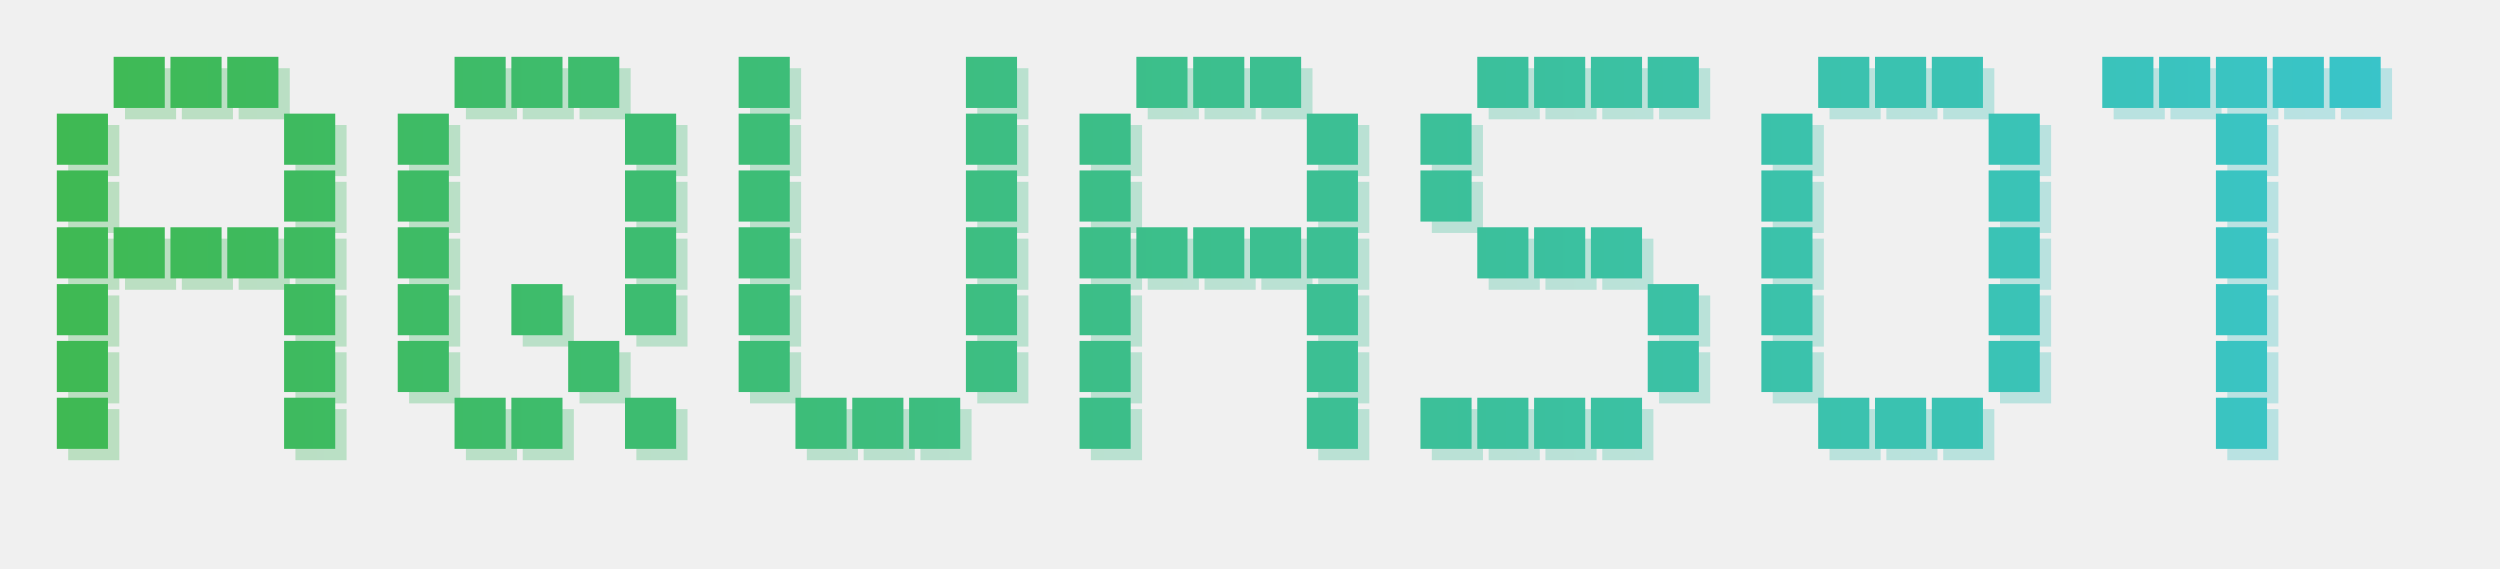
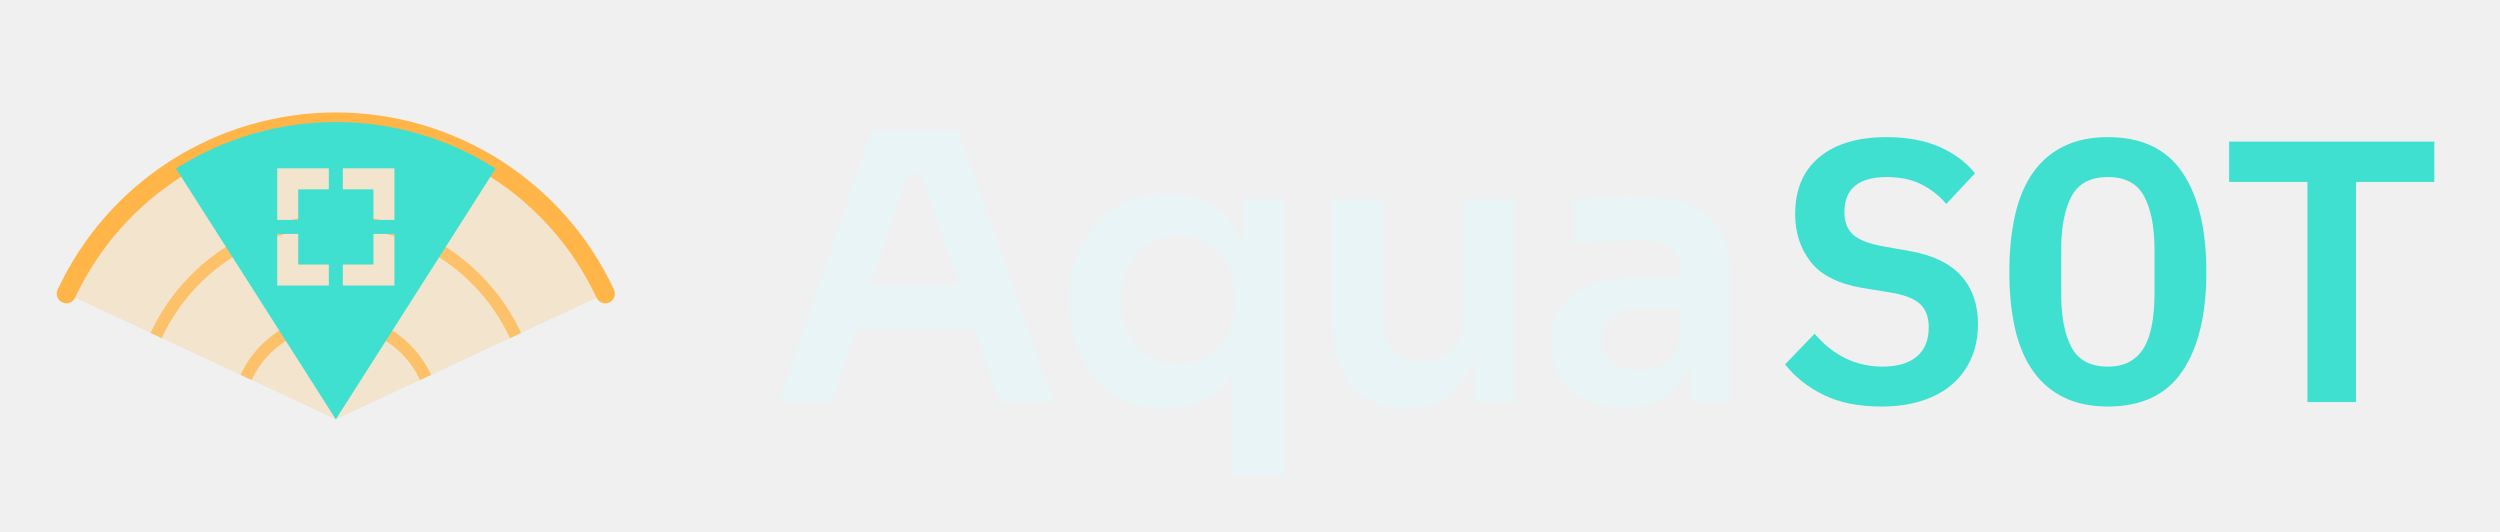
- <svg xmlns="http://www.w3.org/2000/svg" width="440" height="100" viewBox="0 0 440 100" role="img" aria-label="AquaSOT">
+ <svg xmlns="http://www.w3.org/2000/svg" width="536" height="114" viewBox="0 0 536 114" role="img" aria-label="AquaSOT">
  <defs>
-     <linearGradient id="g" x1="0" y1="0" x2="440" y2="0" gradientUnits="userSpaceOnUse">
-       <stop offset="0" stop-color="#3fb950" />
-       <stop offset="1" stop-color="#39c5cf" />
-     </linearGradient>
+     <mask id="cut-dark" maskUnits="userSpaceOnUse" x="0" y="0" width="64" height="64">
+       <rect width="64" height="64" fill="#fff" />
+       <path d="M26.5 25V21.5H30M34 21.5H37.5V25M37.5 29V32.5H34M30 32.5H26.5V29" fill="none" stroke="#000" stroke-width="2.4" stroke-linecap="square" />
+     </mask>
  </defs>
-   <g>
-     <path fill="url(#g)" opacity=".3" transform="translate(2 2)" d="M20 10h9v9h-9zM30 10h9v9h-9zM40 10h9v9h-9zM10 20h9v9h-9zM50 20h9v9h-9zM10 30h9v9h-9zM50 30h9v9h-9zM10 40h9v9h-9zM20 40h9v9h-9zM30 40h9v9h-9zM40 40h9v9h-9zM50 40h9v9h-9zM10 50h9v9h-9zM50 50h9v9h-9zM10 60h9v9h-9zM50 60h9v9h-9zM10 70h9v9h-9zM50 70h9v9h-9z" />
-     <path fill="url(#g)" d="M20 10h9v9h-9zM30 10h9v9h-9zM40 10h9v9h-9zM10 20h9v9h-9zM50 20h9v9h-9zM10 30h9v9h-9zM50 30h9v9h-9zM10 40h9v9h-9zM20 40h9v9h-9zM30 40h9v9h-9zM40 40h9v9h-9zM50 40h9v9h-9zM10 50h9v9h-9zM50 50h9v9h-9zM10 60h9v9h-9zM50 60h9v9h-9zM10 70h9v9h-9zM50 70h9v9h-9z" />
+   <g transform="translate(12.00 -1.97) scale(1.875)">
+     <path d="M32 49L1.19 34.63A34 34 0 0 1 62.81 34.63Z" fill="#FFB547" fill-opacity=".2" />
+     <path d="M11.45 39.42A22.67 22.67 0 0 1 52.55 39.42M21.73 44.21A11.33 11.33 0 0 1 42.27 44.21" fill="none" stroke="#FFB547" stroke-width="1.4" stroke-opacity=".75" />
+     <path d="M1.19 34.63A34 34 0 0 1 62.81 34.63" fill="none" stroke="#FFB547" stroke-width="2.2" stroke-linecap="round" />
+     <path d="M32 49L13.73 20.33A34 34 0 0 1 50.27 20.33Z" fill="#3FE0D0" mask="url(#cut-dark)" />
  </g>
-   <g>
-     <path fill="url(#g)" opacity=".3" transform="translate(2 2)" d="M80 10h9v9h-9zM90 10h9v9h-9zM100 10h9v9h-9zM70 20h9v9h-9zM110 20h9v9h-9zM70 30h9v9h-9zM110 30h9v9h-9zM70 40h9v9h-9zM110 40h9v9h-9zM70 50h9v9h-9zM90 50h9v9h-9zM110 50h9v9h-9zM70 60h9v9h-9zM100 60h9v9h-9zM80 70h9v9h-9zM90 70h9v9h-9zM110 70h9v9h-9z" />
-     <path fill="url(#g)" d="M80 10h9v9h-9zM90 10h9v9h-9zM100 10h9v9h-9zM70 20h9v9h-9zM110 20h9v9h-9zM70 30h9v9h-9zM110 30h9v9h-9zM70 40h9v9h-9zM110 40h9v9h-9zM70 50h9v9h-9zM90 50h9v9h-9zM110 50h9v9h-9zM70 60h9v9h-9zM100 60h9v9h-9zM80 70h9v9h-9zM90 70h9v9h-9zM110 70h9v9h-9z" />
-   </g>
-   <g>
-     <path fill="url(#g)" opacity=".3" transform="translate(2 2)" d="M130 10h9v9h-9zM170 10h9v9h-9zM130 20h9v9h-9zM170 20h9v9h-9zM130 30h9v9h-9zM170 30h9v9h-9zM130 40h9v9h-9zM170 40h9v9h-9zM130 50h9v9h-9zM170 50h9v9h-9zM130 60h9v9h-9zM170 60h9v9h-9zM140 70h9v9h-9zM150 70h9v9h-9zM160 70h9v9h-9z" />
-     <path fill="url(#g)" d="M130 10h9v9h-9zM170 10h9v9h-9zM130 20h9v9h-9zM170 20h9v9h-9zM130 30h9v9h-9zM170 30h9v9h-9zM130 40h9v9h-9zM170 40h9v9h-9zM130 50h9v9h-9zM170 50h9v9h-9zM130 60h9v9h-9zM170 60h9v9h-9zM140 70h9v9h-9zM150 70h9v9h-9zM160 70h9v9h-9z" />
-   </g>
-   <g>
-     <path fill="url(#g)" opacity=".3" transform="translate(2 2)" d="M200 10h9v9h-9zM210 10h9v9h-9zM220 10h9v9h-9zM190 20h9v9h-9zM230 20h9v9h-9zM190 30h9v9h-9zM230 30h9v9h-9zM190 40h9v9h-9zM200 40h9v9h-9zM210 40h9v9h-9zM220 40h9v9h-9zM230 40h9v9h-9zM190 50h9v9h-9zM230 50h9v9h-9zM190 60h9v9h-9zM230 60h9v9h-9zM190 70h9v9h-9zM230 70h9v9h-9z" />
-     <path fill="url(#g)" d="M200 10h9v9h-9zM210 10h9v9h-9zM220 10h9v9h-9zM190 20h9v9h-9zM230 20h9v9h-9zM190 30h9v9h-9zM230 30h9v9h-9zM190 40h9v9h-9zM200 40h9v9h-9zM210 40h9v9h-9zM220 40h9v9h-9zM230 40h9v9h-9zM190 50h9v9h-9zM230 50h9v9h-9zM190 60h9v9h-9zM230 60h9v9h-9zM190 70h9v9h-9zM230 70h9v9h-9z" />
-   </g>
-   <g>
-     <path fill="url(#g)" opacity=".3" transform="translate(2 2)" d="M260 10h9v9h-9zM270 10h9v9h-9zM280 10h9v9h-9zM290 10h9v9h-9zM250 20h9v9h-9zM250 30h9v9h-9zM260 40h9v9h-9zM270 40h9v9h-9zM280 40h9v9h-9zM290 50h9v9h-9zM290 60h9v9h-9zM250 70h9v9h-9zM260 70h9v9h-9zM270 70h9v9h-9zM280 70h9v9h-9z" />
-     <path fill="url(#g)" d="M260 10h9v9h-9zM270 10h9v9h-9zM280 10h9v9h-9zM290 10h9v9h-9zM250 20h9v9h-9zM250 30h9v9h-9zM260 40h9v9h-9zM270 40h9v9h-9zM280 40h9v9h-9zM290 50h9v9h-9zM290 60h9v9h-9zM250 70h9v9h-9zM260 70h9v9h-9zM270 70h9v9h-9zM280 70h9v9h-9z" />
-   </g>
-   <g>
-     <path fill="url(#g)" opacity=".3" transform="translate(2 2)" d="M320 10h9v9h-9zM330 10h9v9h-9zM340 10h9v9h-9zM310 20h9v9h-9zM350 20h9v9h-9zM310 30h9v9h-9zM350 30h9v9h-9zM310 40h9v9h-9zM350 40h9v9h-9zM310 50h9v9h-9zM350 50h9v9h-9zM310 60h9v9h-9zM350 60h9v9h-9zM320 70h9v9h-9zM330 70h9v9h-9zM340 70h9v9h-9z" />
-     <path fill="url(#g)" d="M320 10h9v9h-9zM330 10h9v9h-9zM340 10h9v9h-9zM310 20h9v9h-9zM350 20h9v9h-9zM310 30h9v9h-9zM350 30h9v9h-9zM310 40h9v9h-9zM350 40h9v9h-9zM310 50h9v9h-9zM350 50h9v9h-9zM310 60h9v9h-9zM350 60h9v9h-9zM320 70h9v9h-9zM330 70h9v9h-9zM340 70h9v9h-9z" />
-   </g>
-   <g>
-     <path fill="url(#g)" opacity=".3" transform="translate(2 2)" d="M370 10h9v9h-9zM380 10h9v9h-9zM390 10h9v9h-9zM400 10h9v9h-9zM410 10h9v9h-9zM390 20h9v9h-9zM390 30h9v9h-9zM390 40h9v9h-9zM390 50h9v9h-9zM390 60h9v9h-9zM390 70h9v9h-9z" />
-     <path fill="url(#g)" d="M370 10h9v9h-9zM380 10h9v9h-9zM390 10h9v9h-9zM400 10h9v9h-9zM410 10h9v9h-9zM390 20h9v9h-9zM390 30h9v9h-9zM390 40h9v9h-9zM390 50h9v9h-9zM390 60h9v9h-9zM390 70h9v9h-9z" />
-   </g>
+   <path d="M167.04 86.2 186.92 27.8H205.48L226 86.2H214.28L196.96 35.56L201 37.32H191L195.2 35.56L178.4 86.2ZM180.96 70.72 184.52 61.12H208.2L211.76 70.72ZM264.28 102.2V73.32L267.56 68.2Q267.36 74.48 265.04 78.82Q262.72 83.16 258.78 85.4Q254.84 87.64 249.72 87.64Q245.12 87.64 241.36 85.92Q237.6 84.2 234.9 81.14Q232.2 78.08 230.74 74.02Q229.28 69.96 229.28 65.28V63.6Q229.28 58.92 230.78 54.9Q232.28 50.88 235.06 47.84Q237.84 44.8 241.66 43.1Q245.47 41.4 250.16 41.4Q255.56 41.4 259.58 43.74Q263.6 46.08 265.88 50.52Q268.16 54.96 268.36 61.32H266.6V42.76H275.4V102.2ZM252.64 78.12Q255.94 78.12 258.63 76.64Q261.32 75.16 262.96 72.34Q264.6 69.52 264.6 65.64V62.45Q264.6 58.64 262.92 56.02Q261.24 53.4 258.53 52Q255.81 50.6 252.66 50.6Q249.04 50.6 246.28 52.34Q243.52 54.08 241.96 57.2Q240.4 60.32 240.4 64.44Q240.4 68.56 241.98 71.64Q243.56 74.72 246.34 76.42Q249.12 78.12 252.64 78.12ZM301.28 87.56Q293.72 87.56 289.62 82.62Q285.52 77.68 285.52 67.92V42.72H296.64V68.88Q296.64 72.88 298.88 75.22Q301.12 77.56 304.92 77.56Q308.8 77.56 311.24 75.1Q313.68 72.64 313.68 68.4V42.72H324.8V86.2H316V67.76H316.88Q316.88 74.32 315.18 78.72Q313.48 83.12 310.14 85.34Q306.8 87.56 301.76 87.56ZM362.28 86.2V73.32H360.44V59Q360.44 55.28 358.6 53.42Q356.76 51.56 352.96 51.56Q350.96 51.56 348.16 51.64Q345.36 51.72 342.52 51.84Q339.68 51.96 337.44 52.12V42.68Q339.28 42.52 341.58 42.38Q343.88 42.24 346.34 42.18Q348.8 42.12 350.96 42.12Q357.64 42.12 362.1 43.9Q366.56 45.68 368.82 49.44Q371.08 53.2 371.08 59.28V86.2ZM348.28 87.32Q343.56 87.32 340.02 85.66Q336.48 84 334.52 80.86Q332.56 77.72 332.56 73.32Q332.56 68.56 334.9 65.5Q337.24 62.44 341.52 60.94Q345.8 59.44 351.56 59.44H361.64V66.08H351.4Q347.6 66.08 345.56 67.94Q343.52 69.8 343.52 72.8Q343.52 75.76 345.56 77.58Q347.6 79.4 351.4 79.4Q353.72 79.4 355.7 78.56Q357.68 77.72 358.98 75.7Q360.28 73.68 360.44 70.12L363.16 73.24Q362.76 77.8 360.96 80.92Q359.16 84.04 356 85.68Q352.84 87.32 348.28 87.32Z" fill="#E8F4F5" />
+   <path d="M403.28 87.16Q396.08 87.16 391 84.68Q385.92 82.2 382.72 78.12L389.04 71.56Q392.16 75.16 395.8 76.88Q399.44 78.6 403.6 78.6Q408.4 78.6 410.96 76.44Q413.52 74.28 413.52 70.2Q413.52 66.84 411.6 65.12Q409.68 63.4 405.12 62.68L399.2 61.72Q391.44 60.36 388.16 56.08Q384.88 51.8 384.88 45.96Q384.88 37.96 390.08 33.68Q395.28 29.4 404.48 29.4Q411.04 29.4 415.8 31.48Q420.56 33.56 423.44 37.16L417.28 43.72Q415.04 41.08 411.92 39.52Q408.8 37.96 404.56 37.96Q395.44 37.96 395.44 45.48Q395.44 48.68 397.36 50.36Q399.28 52.04 403.92 52.84L409.76 53.88Q417.04 55.24 420.56 59.24Q424.08 63.24 424.08 69.48Q424.08 73.4 422.72 76.64Q421.36 79.88 418.72 82.24Q416.08 84.6 412.2 85.88Q408.32 87.16 403.28 87.16ZM451.92 87.16Q446.48 87.16 442.48 85.2Q438.48 83.24 435.88 79.56Q433.28 75.88 432.04 70.52Q430.8 65.16 430.8 58.28Q430.8 51.48 432.04 46.08Q433.28 40.68 435.88 37Q438.48 33.32 442.48 31.36Q446.48 29.4 451.92 29.4Q462.8 29.4 467.92 37Q473.04 44.6 473.04 58.28Q473.04 71.96 467.92 79.56Q462.8 87.16 451.92 87.16ZM451.92 78.6Q454.72 78.6 456.64 77.52Q458.56 76.44 459.72 74.44Q460.88 72.44 461.4 69.52Q461.92 66.6 461.92 63V53.48Q461.92 46.28 459.72 42.12Q457.52 37.96 451.92 37.96Q446.32 37.96 444.12 42.12Q441.92 46.28 441.92 53.48V63.08Q441.92 70.28 444.12 74.44Q446.32 78.6 451.92 78.6ZM505.12 39V86.2H494.72V39H477.92V30.36H521.92V39Z" fill="#3FE0D0" />
</svg>
